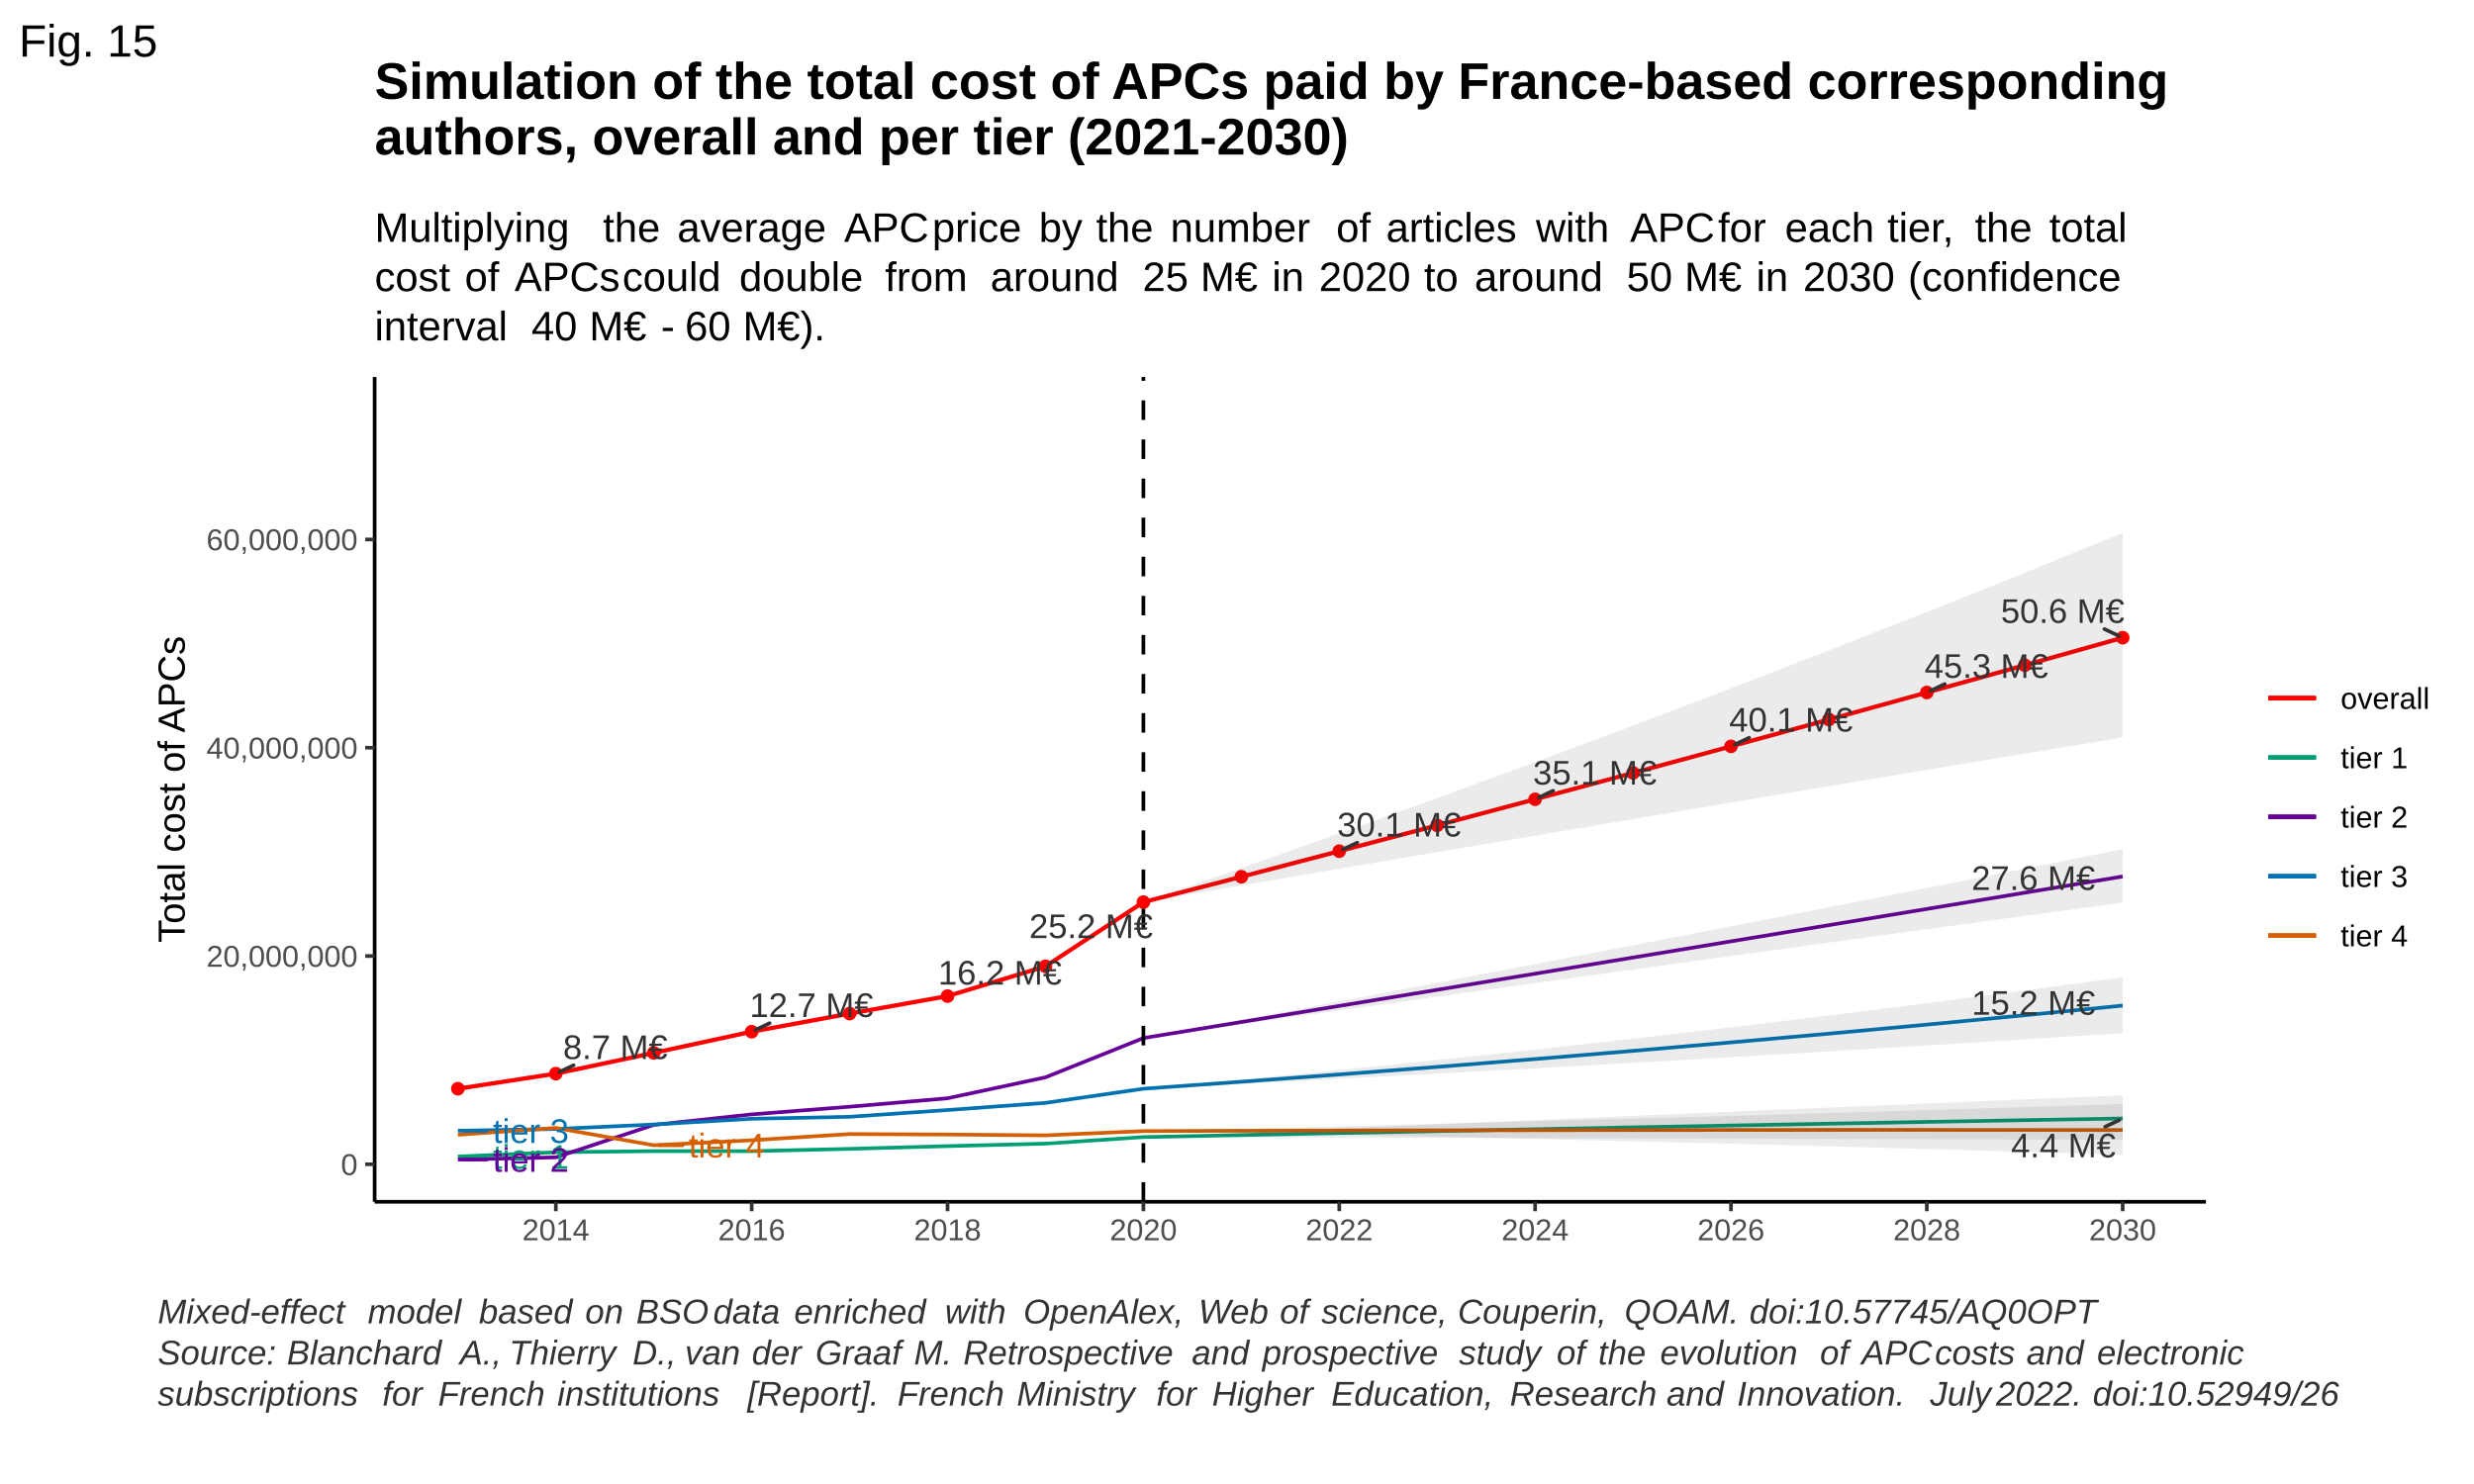
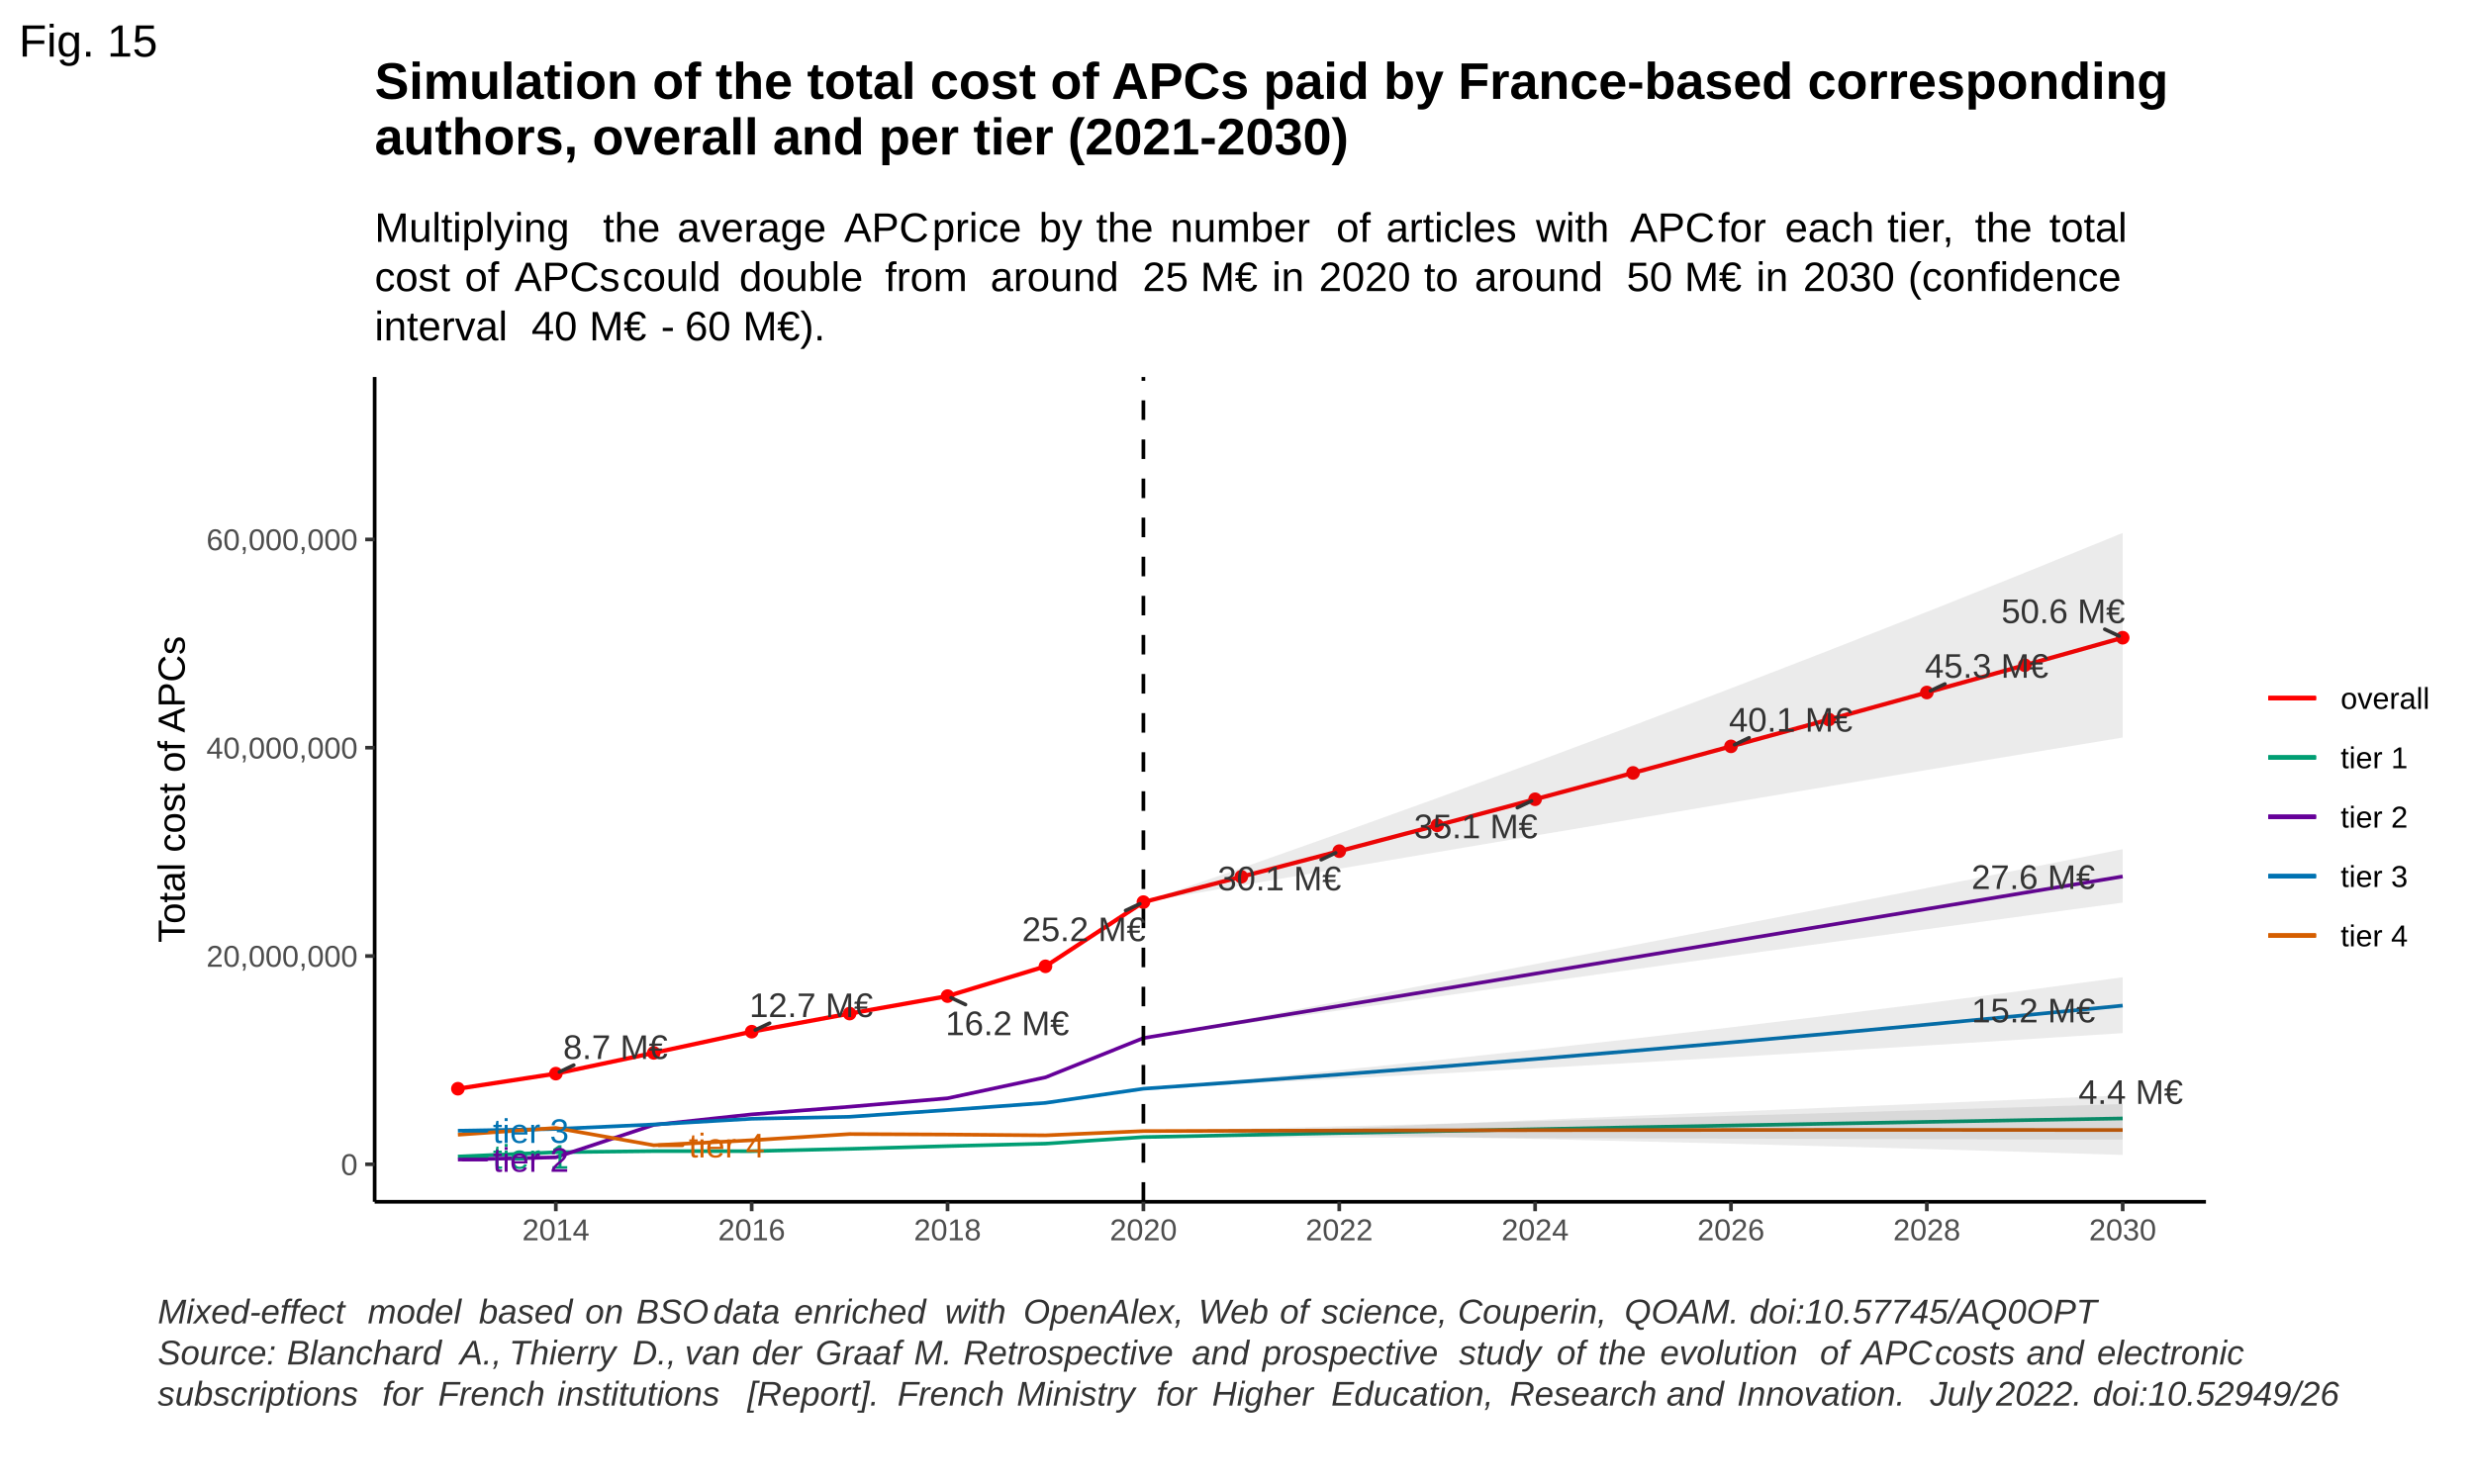
<svg xmlns="http://www.w3.org/2000/svg" class="svglite" width="720.00pt" height="432.00pt" viewBox="0 0 720.00 432.00">
  <defs>
    <style type="text/css">
    .svglite line, .svglite polyline, .svglite polygon, .svglite path, .svglite rect, .svglite circle {
      fill: none;
      stroke: #000000;
      stroke-linecap: round;
      stroke-linejoin: round;
      stroke-miterlimit: 10.00;
    }
    .svglite text {
      white-space: pre;
    }
  </style>
  </defs>
  <rect width="100%" height="100%" style="stroke: none; fill: #FFFFFF;" />
  <defs>
    <clipPath id="cpMC4wMHw3MjAuMDB8MC4wMHw0MzIuMDA=">
      <rect x="0.00" y="0.00" width="720.00" height="432.00" />
    </clipPath>
  </defs>
  <g clip-path="url(#cpMC4wMHw3MjAuMDB8MC4wMHw0MzIuMDA=)">
    <rect x="0" y="0.00" width="720.00" height="432.00" style="stroke-width: 1.07; stroke: #FFFFFF; fill: #FFFFFF;" />
  </g>
  <defs>
    <clipPath id="cpMTA5LjAzfDY0MS45OXwxMDkuNzR8MzQ5Ljg0">
      <rect x="109.03" y="109.74" width="532.95" height="240.10" />
    </clipPath>
  </defs>
  <g clip-path="url(#cpMTA5LjAzfDY0MS45OXwxMDkuNzR8MzQ5Ljg0)">
    <rect x="109.03" y="109.74" width="532.95" height="240.10" style="stroke-width: 1.07; stroke: none; fill: #FFFFFF;" />
    <polyline points="133.26,336.67 161.76,335.42 190.26,335.10 218.76,335.11 247.26,334.44 275.76,333.64 304.26,332.92 332.76,331.01 361.26,330.42 389.76,329.84 418.26,329.28 446.76,328.72 475.26,328.17 503.76,327.64 532.26,327.11 560.76,326.59 589.26,326.08 617.76,325.59 " style="stroke-width: 1.07; stroke: #009E73; stroke-linecap: butt;" />
    <polyline points="133.26,337.56 161.76,336.91 190.26,327.46 218.76,324.40 247.26,322.17 275.76,319.71 304.26,313.62 332.76,302.19 361.26,297.51 389.76,292.83 418.26,288.14 446.76,283.44 475.26,278.74 503.76,274.03 532.26,269.31 560.76,264.60 589.26,259.87 617.76,255.14 " style="stroke-width: 1.07; stroke: #660099; stroke-linecap: butt;" />
    <polyline points="133.26,329.16 161.76,328.65 190.26,327.34 218.76,325.68 247.26,325.10 275.76,323.13 304.26,321.05 332.76,316.93 361.26,314.90 389.76,312.78 418.26,310.58 446.76,308.29 475.26,305.91 503.76,303.45 532.26,300.90 560.76,298.27 589.26,295.54 617.76,292.73 " style="stroke-width: 1.07; stroke: #0072B2; stroke-linecap: butt;" />
    <polyline points="133.26,330.33 161.76,328.35 190.26,333.39 218.76,331.93 247.26,330.13 275.76,330.27 304.26,330.50 332.76,329.27 361.26,329.18 389.76,329.11 418.26,329.05 446.76,329.00 475.26,328.96 503.76,328.94 532.26,328.92 560.76,328.92 589.26,328.94 617.76,328.96 " style="stroke-width: 1.07; stroke: #D55E00; stroke-linecap: butt;" />
    <polygon points="133.26,336.67 161.76,335.42 190.26,335.10 218.76,335.11 247.26,334.44 275.76,333.64 304.26,332.92 332.76,331.01 361.26,329.75 389.76,328.51 418.26,327.27 446.76,326.05 475.26,324.83 503.76,323.62 532.26,322.42 560.76,321.23 589.26,320.04 617.76,318.87 617.76,331.76 589.26,331.69 560.76,331.61 532.26,331.53 503.76,331.45 475.26,331.38 446.76,331.31 418.26,331.23 389.76,331.16 361.26,331.08 332.76,331.01 304.26,332.92 275.76,333.64 247.26,334.44 218.76,335.11 190.26,335.10 161.76,335.42 133.26,336.67 " style="stroke-width: 0.00; stroke: none; stroke-linecap: butt; fill: #333333; fill-opacity: 0.10;" />
    <polyline points="133.26,336.67 161.76,335.42 190.26,335.10 218.76,335.11 247.26,334.44 275.76,333.64 304.26,332.92 332.76,331.01 361.26,329.75 389.76,328.51 418.26,327.27 446.76,326.05 475.26,324.83 503.76,323.62 532.26,322.42 560.76,321.23 589.26,320.04 617.76,318.87 " style="stroke-width: 1.07; stroke: none; stroke-linecap: butt;" />
    <polyline points="617.76,331.76 589.26,331.69 560.76,331.61 532.26,331.53 503.76,331.45 475.26,331.38 446.76,331.31 418.26,331.23 389.76,331.16 361.26,331.08 332.76,331.01 304.26,332.92 275.76,333.64 247.26,334.44 218.76,335.11 190.26,335.10 161.76,335.42 133.26,336.67 " style="stroke-width: 1.07; stroke: none; stroke-linecap: butt;" />
    <polygon points="133.26,337.56 161.76,336.91 190.26,327.46 218.76,324.40 247.26,322.17 275.76,319.71 304.26,313.62 332.76,302.19 361.26,296.86 389.76,291.50 418.26,286.10 446.76,280.65 475.26,275.17 503.76,269.65 532.26,264.10 560.76,258.50 589.26,252.86 617.76,247.20 617.76,262.76 589.26,266.61 560.76,270.49 532.26,274.38 503.76,278.29 475.26,282.23 446.76,286.18 418.26,290.15 389.76,294.14 361.26,298.16 332.76,302.19 304.26,313.62 275.76,319.71 247.26,322.17 218.76,324.40 190.26,327.46 161.76,336.91 133.26,337.56 " style="stroke-width: 0.00; stroke: none; stroke-linecap: butt; fill: #333333; fill-opacity: 0.10;" />
    <polyline points="133.26,337.56 161.76,336.91 190.26,327.46 218.76,324.40 247.26,322.17 275.76,319.71 304.26,313.62 332.76,302.19 361.26,296.86 389.76,291.50 418.26,286.10 446.76,280.65 475.26,275.17 503.76,269.65 532.26,264.10 560.76,258.50 589.26,252.86 617.76,247.20 " style="stroke-width: 1.07; stroke: none; stroke-linecap: butt;" />
    <polyline points="617.76,262.76 589.26,266.61 560.76,270.49 532.26,274.38 503.76,278.29 475.26,282.23 446.76,286.18 418.26,290.15 389.76,294.14 361.26,298.16 332.76,302.19 304.26,313.62 275.76,319.71 247.26,322.17 218.76,324.40 190.26,327.46 161.76,336.91 133.26,337.56 " style="stroke-width: 1.07; stroke: none; stroke-linecap: butt;" />
    <polygon points="133.26,329.16 161.76,328.65 190.26,327.34 218.76,325.68 247.26,325.10 275.76,323.13 304.26,321.05 332.76,316.93 361.26,314.28 389.76,311.51 418.26,308.59 446.76,305.55 475.26,302.37 503.76,299.06 532.26,295.61 560.76,292.03 589.26,288.32 617.76,284.48 617.76,300.75 589.26,302.56 560.76,304.34 532.26,306.06 503.76,307.75 475.26,309.39 446.76,310.99 418.26,312.54 389.76,314.05 361.26,315.51 332.76,316.93 304.26,321.05 275.76,323.13 247.26,325.10 218.76,325.68 190.26,327.34 161.76,328.65 133.26,329.16 " style="stroke-width: 0.00; stroke: none; stroke-linecap: butt; fill: #333333; fill-opacity: 0.10;" />
    <polyline points="133.26,329.16 161.76,328.65 190.26,327.34 218.76,325.68 247.26,325.10 275.76,323.13 304.26,321.05 332.76,316.93 361.26,314.28 389.76,311.51 418.26,308.59 446.76,305.55 475.26,302.37 503.76,299.06 532.26,295.61 560.76,292.03 589.26,288.32 617.76,284.48 " style="stroke-width: 1.07; stroke: none; stroke-linecap: butt;" />
    <polyline points="617.76,300.75 589.26,302.56 560.76,304.34 532.26,306.06 503.76,307.75 475.26,309.39 446.76,310.99 418.26,312.54 389.76,314.05 361.26,315.51 332.76,316.93 304.26,321.05 275.76,323.13 247.26,325.10 218.76,325.68 190.26,327.34 161.76,328.65 133.26,329.16 " style="stroke-width: 1.07; stroke: none; stroke-linecap: butt;" />
    <polygon points="133.26,330.33 161.76,328.35 190.26,333.39 218.76,331.93 247.26,330.13 275.76,330.27 304.26,330.50 332.76,329.27 361.26,328.58 389.76,327.88 418.26,327.15 446.76,326.39 475.26,325.62 503.76,324.82 532.26,324.00 560.76,323.15 589.26,322.28 617.76,321.38 617.76,336.21 589.26,335.33 560.76,334.49 532.26,333.70 503.76,332.94 475.26,332.23 446.76,331.56 418.26,330.92 389.76,330.33 361.26,329.77 332.76,329.27 304.26,330.50 275.76,330.27 247.26,330.13 218.76,331.93 190.26,333.39 161.76,328.35 133.26,330.33 " style="stroke-width: 0.00; stroke: none; stroke-linecap: butt; fill: #333333; fill-opacity: 0.10;" />
    <polyline points="133.26,330.33 161.76,328.35 190.26,333.39 218.76,331.93 247.26,330.13 275.76,330.27 304.26,330.50 332.76,329.27 361.26,328.58 389.76,327.88 418.26,327.15 446.76,326.39 475.26,325.62 503.76,324.82 532.26,324.00 560.76,323.15 589.26,322.28 617.76,321.38 " style="stroke-width: 1.07; stroke: none; stroke-linecap: butt;" />
    <polyline points="617.76,336.21 589.26,335.33 560.76,334.49 532.26,333.70 503.76,332.94 475.26,332.23 446.76,331.56 418.26,330.92 389.76,330.33 361.26,329.77 332.76,329.27 304.26,330.50 275.76,330.27 247.26,330.13 218.76,331.93 190.26,333.39 161.76,328.35 133.26,330.33 " style="stroke-width: 1.07; stroke: none; stroke-linecap: butt;" />
    <polyline points="133.26,316.93 161.76,312.54 190.26,306.50 218.76,300.33 247.26,295.06 275.76,289.97 304.26,281.30 332.76,262.61 361.26,255.23 389.76,247.78 418.26,240.26 446.76,232.67 475.26,225.00 503.76,217.27 532.26,209.46 560.76,201.59 589.26,193.65 617.76,185.64 " style="stroke-width: 1.24; stroke: #FF0000; stroke-linecap: butt;" />
    <circle cx="133.26" cy="316.93" r="1.63" style="stroke-width: 0.71; stroke: #FF0000; fill: #FF0000;" />
    <circle cx="161.76" cy="312.54" r="1.63" style="stroke-width: 0.71; stroke: #FF0000; fill: #FF0000;" />
    <circle cx="190.26" cy="306.50" r="1.63" style="stroke-width: 0.71; stroke: #FF0000; fill: #FF0000;" />
    <circle cx="218.76" cy="300.33" r="1.63" style="stroke-width: 0.71; stroke: #FF0000; fill: #FF0000;" />
    <circle cx="247.26" cy="295.06" r="1.63" style="stroke-width: 0.71; stroke: #FF0000; fill: #FF0000;" />
    <circle cx="275.76" cy="289.97" r="1.63" style="stroke-width: 0.71; stroke: #FF0000; fill: #FF0000;" />
    <circle cx="304.26" cy="281.30" r="1.63" style="stroke-width: 0.71; stroke: #FF0000; fill: #FF0000;" />
    <circle cx="332.76" cy="262.61" r="1.63" style="stroke-width: 0.71; stroke: #FF0000; fill: #FF0000;" />
    <circle cx="361.26" cy="255.23" r="1.63" style="stroke-width: 0.71; stroke: #FF0000; fill: #FF0000;" />
    <circle cx="389.76" cy="247.78" r="1.63" style="stroke-width: 0.71; stroke: #FF0000; fill: #FF0000;" />
    <circle cx="418.26" cy="240.26" r="1.63" style="stroke-width: 0.71; stroke: #FF0000; fill: #FF0000;" />
    <circle cx="446.76" cy="232.67" r="1.63" style="stroke-width: 0.71; stroke: #FF0000; fill: #FF0000;" />
    <circle cx="475.26" cy="225.00" r="1.63" style="stroke-width: 0.71; stroke: #FF0000; fill: #FF0000;" />
    <circle cx="503.76" cy="217.27" r="1.63" style="stroke-width: 0.71; stroke: #FF0000; fill: #FF0000;" />
    <circle cx="532.26" cy="209.46" r="1.63" style="stroke-width: 0.71; stroke: #FF0000; fill: #FF0000;" />
    <circle cx="560.76" cy="201.59" r="1.63" style="stroke-width: 0.71; stroke: #FF0000; fill: #FF0000;" />
    <circle cx="589.26" cy="193.65" r="1.63" style="stroke-width: 0.71; stroke: #FF0000; fill: #FF0000;" />
    <circle cx="617.76" cy="185.64" r="1.63" style="stroke-width: 0.71; stroke: #FF0000; fill: #FF0000;" />
    <polygon points="133.26,316.93 161.76,312.54 190.26,306.50 218.76,300.33 247.26,295.06 275.76,289.97 304.26,281.30 332.76,262.61 361.26,252.70 389.76,242.61 418.26,232.33 446.76,221.86 475.26,211.21 503.76,200.37 532.26,189.34 560.76,178.13 589.26,166.73 617.76,155.14 617.76,214.70 589.26,219.41 560.76,224.14 532.26,228.89 503.76,233.65 475.26,238.45 446.76,243.24 418.26,248.06 389.76,252.89 361.26,257.75 332.76,262.61 304.26,281.30 275.76,289.97 247.26,295.06 218.76,300.33 190.26,306.50 161.76,312.54 133.26,316.93 " style="stroke-width: 0.00; stroke: none; stroke-linecap: butt; fill: #333333; fill-opacity: 0.10;" />
    <polyline points="133.26,316.93 161.76,312.54 190.26,306.50 218.76,300.33 247.26,295.06 275.76,289.97 304.26,281.30 332.76,262.61 361.26,252.70 389.76,242.61 418.26,232.33 446.76,221.86 475.26,211.21 503.76,200.37 532.26,189.34 560.76,178.13 589.26,166.73 617.76,155.14 " style="stroke-width: 1.07; stroke: none; stroke-linecap: butt;" />
    <polyline points="617.76,214.70 589.26,219.41 560.76,224.14 532.26,228.89 503.76,233.65 475.26,238.45 446.76,243.24 418.26,248.06 389.76,252.89 361.26,257.75 332.76,262.61 304.26,281.30 275.76,289.97 247.26,295.06 218.76,300.33 190.26,306.50 161.76,312.54 133.26,316.93 " style="stroke-width: 1.07; stroke: none; stroke-linecap: butt;" />
    <line x1="332.76" y1="349.84" x2="332.76" y2="109.74" style="stroke-width: 1.07; stroke-dasharray: 5.69,5.69; stroke-linecap: butt;" />
-     <line x1="166.95" y1="310.09" x2="162.80" y2="312.05" style="stroke-width: 1.07; stroke: #333333;" />
-     <line x1="223.98" y1="297.86" x2="219.80" y2="299.84" style="stroke-width: 1.07; stroke: #333333;" />
-     <line x1="394.99" y1="245.31" x2="390.80" y2="247.28" style="stroke-width: 1.07; stroke: #333333;" />
-     <line x1="452.00" y1="230.19" x2="447.80" y2="232.17" style="stroke-width: 1.07; stroke: #333333;" />
-     <line x1="509.05" y1="214.77" x2="504.81" y2="216.78" style="stroke-width: 1.07; stroke: #333333;" />
-     <line x1="565.98" y1="199.13" x2="561.81" y2="201.10" style="stroke-width: 1.07; stroke: #333333;" />
-     <line x1="612.45" y1="183.13" x2="616.72" y2="185.15" style="stroke-width: 1.07; stroke: #333333;" />
-     <text x="179.08" y="308.29" text-anchor="middle" style="font-size: 9.96px;fill: #333333; font-family: &quot;Arial&quot;;" textLength="36.53px" lengthAdjust="spacingAndGlyphs">  8.7 M€</text>
-     <text x="236.15" y="296.06" text-anchor="middle" style="font-size: 9.96px;fill: #333333; font-family: &quot;Arial&quot;;" textLength="42.23px" lengthAdjust="spacingAndGlyphs">  12.7 M€</text>
-     <text x="291.01" y="286.62" text-anchor="middle" style="font-size: 9.96px;fill: #333333; font-family: &quot;Arial&quot;;" textLength="42.23px" lengthAdjust="spacingAndGlyphs">  16.2 M€</text>
-     <text x="317.52" y="273.08" text-anchor="middle" style="font-size: 9.96px;fill: #333333; font-family: &quot;Arial&quot;;" textLength="42.23px" lengthAdjust="spacingAndGlyphs">  25.2 M€</text>
-     <text x="407.15" y="243.51" text-anchor="middle" style="font-size: 9.96px;fill: #333333; font-family: &quot;Arial&quot;;" textLength="42.23px" lengthAdjust="spacingAndGlyphs">  30.1 M€</text>
-     <text x="464.15" y="228.39" text-anchor="middle" style="font-size: 9.96px;fill: #333333; font-family: &quot;Arial&quot;;" textLength="42.23px" lengthAdjust="spacingAndGlyphs">  35.1 M€</text>
-     <text x="521.22" y="212.97" text-anchor="middle" style="font-size: 9.96px;fill: #333333; font-family: &quot;Arial&quot;;" textLength="42.23px" lengthAdjust="spacingAndGlyphs">  40.1 M€</text>
-     <text x="578.08" y="197.33" text-anchor="middle" style="font-size: 9.96px;fill: #333333; font-family: &quot;Arial&quot;;" textLength="42.23px" lengthAdjust="spacingAndGlyphs">  45.3 M€</text>
-     <text x="600.30" y="181.33" text-anchor="middle" style="font-size: 9.96px;fill: #333333; font-family: &quot;Arial&quot;;" textLength="42.23px" lengthAdjust="spacingAndGlyphs">  50.6 M€</text>
-     <line x1="612.66" y1="327.99" x2="616.72" y2="326.08" style="stroke-width: 1.07; stroke: #333333;" />
-     <text x="600.48" y="336.91" text-anchor="middle" style="font-size: 9.96px;fill: #333333; font-family: &quot;Arial&quot;;" textLength="36.53px" lengthAdjust="spacingAndGlyphs">  4.4 M€</text>
-     <text x="591.75" y="259.06" text-anchor="middle" style="font-size: 9.96px;fill: #333333; font-family: &quot;Arial&quot;;" textLength="42.23px" lengthAdjust="spacingAndGlyphs">  27.6 M€</text>
-     <text x="591.78" y="295.39" text-anchor="middle" style="font-size: 9.96px;fill: #333333; font-family: &quot;Arial&quot;;" textLength="42.23px" lengthAdjust="spacingAndGlyphs">  15.2 M€</text>
+     <line x1="166.98" y1="310.07" x2="162.80" y2="312.05" style="stroke-width: 1.07; stroke: #333333;" />
+     <line x1="223.97" y1="297.87" x2="219.80" y2="299.84" style="stroke-width: 1.07; stroke: #333333;" />
+     <line x1="280.98" y1="292.43" x2="276.80" y2="290.46" style="stroke-width: 1.07; stroke: #333333;" />
+     <line x1="327.58" y1="265.06" x2="331.71" y2="263.11" style="stroke-width: 1.07; stroke: #333333;" />
+     <line x1="384.50" y1="250.26" x2="388.72" y2="248.27" style="stroke-width: 1.07; stroke: #333333;" />
+     <line x1="441.59" y1="235.11" x2="445.72" y2="233.16" style="stroke-width: 1.07; stroke: #333333;" />
+     <line x1="509.02" y1="214.78" x2="504.81" y2="216.78" style="stroke-width: 1.07; stroke: #333333;" />
+     <line x1="566.02" y1="199.11" x2="561.81" y2="201.10" style="stroke-width: 1.07; stroke: #333333;" />
+     <line x1="612.55" y1="183.18" x2="616.72" y2="185.15" style="stroke-width: 1.07; stroke: #333333;" />
+     <text x="179.11" y="308.27" text-anchor="middle" style="font-size: 9.96px;fill: #333333; font-family: &quot;Arial&quot;;" textLength="36.53px" lengthAdjust="spacingAndGlyphs">  8.7 M€</text>
+     <text x="236.07" y="296.07" text-anchor="middle" style="font-size: 9.96px;fill: #333333; font-family: &quot;Arial&quot;;" textLength="42.23px" lengthAdjust="spacingAndGlyphs">  12.7 M€</text>
+     <text x="293.17" y="301.34" text-anchor="middle" style="font-size: 9.96px;fill: #333333; font-family: &quot;Arial&quot;;" textLength="42.23px" lengthAdjust="spacingAndGlyphs">  16.2 M€</text>
+     <text x="315.42" y="273.97" text-anchor="middle" style="font-size: 9.96px;fill: #333333; font-family: &quot;Arial&quot;;" textLength="42.23px" lengthAdjust="spacingAndGlyphs">  25.2 M€</text>
+     <text x="372.35" y="259.18" text-anchor="middle" style="font-size: 9.96px;fill: #333333; font-family: &quot;Arial&quot;;" textLength="42.23px" lengthAdjust="spacingAndGlyphs">  30.1 M€</text>
+     <text x="429.49" y="244.02" text-anchor="middle" style="font-size: 9.96px;fill: #333333; font-family: &quot;Arial&quot;;" textLength="42.23px" lengthAdjust="spacingAndGlyphs">  35.1 M€</text>
+     <text x="521.16" y="212.98" text-anchor="middle" style="font-size: 9.96px;fill: #333333; font-family: &quot;Arial&quot;;" textLength="42.23px" lengthAdjust="spacingAndGlyphs">  40.1 M€</text>
+     <text x="578.17" y="197.31" text-anchor="middle" style="font-size: 9.96px;fill: #333333; font-family: &quot;Arial&quot;;" textLength="42.23px" lengthAdjust="spacingAndGlyphs">  45.3 M€</text>
+     <text x="600.45" y="181.38" text-anchor="middle" style="font-size: 9.96px;fill: #333333; font-family: &quot;Arial&quot;;" textLength="42.23px" lengthAdjust="spacingAndGlyphs">  50.6 M€</text>
+     <text x="620.10" y="321.35" text-anchor="middle" style="font-size: 9.96px;fill: #333333; font-family: &quot;Arial&quot;;" textLength="36.53px" lengthAdjust="spacingAndGlyphs">  4.4 M€</text>
+     <text x="591.74" y="258.78" text-anchor="middle" style="font-size: 9.96px;fill: #333333; font-family: &quot;Arial&quot;;" textLength="42.23px" lengthAdjust="spacingAndGlyphs">  27.6 M€</text>
+     <text x="591.78" y="297.62" text-anchor="middle" style="font-size: 9.96px;fill: #333333; font-family: &quot;Arial&quot;;" textLength="42.23px" lengthAdjust="spacingAndGlyphs">  15.2 M€</text>
    <line x1="141.63" y1="336.67" x2="134.77" y2="336.67" style="stroke-width: 1.07; stroke: #009E73;" />
    <text x="143.43" y="340.22" style="font-size: 9.96px;fill: #009E73; font-family: &quot;Arial&quot;;" textLength="26.76px" lengthAdjust="spacingAndGlyphs"> tier 1</text>
    <line x1="141.63" y1="337.56" x2="134.77" y2="337.56" style="stroke-width: 1.07; stroke: #660099;" />
    <text x="143.43" y="341.12" style="font-size: 9.96px;fill: #660099; font-family: &quot;Arial&quot;;" textLength="26.76px" lengthAdjust="spacingAndGlyphs"> tier 2</text>
    <line x1="141.63" y1="329.16" x2="134.77" y2="329.16" style="stroke-width: 1.07; stroke: #0072B2;" />
    <text x="143.43" y="332.72" style="font-size: 9.96px;fill: #0072B2; font-family: &quot;Arial&quot;;" textLength="26.76px" lengthAdjust="spacingAndGlyphs"> tier 3</text>
    <line x1="198.63" y1="333.39" x2="191.77" y2="333.39" style="stroke-width: 1.07; stroke: #D55E00;" />
    <text x="200.43" y="336.94" style="font-size: 9.96px;fill: #D55E00; font-family: &quot;Arial&quot;;" textLength="26.76px" lengthAdjust="spacingAndGlyphs"> tier 4</text>
  </g>
  <g clip-path="url(#cpMC4wMHw3MjAuMDB8MC4wMHw0MzIuMDA=)">
    <polyline points="109.03,349.84 109.03,109.74 " style="stroke-width: 1.07; stroke-linecap: butt;" />
    <text x="104.10" y="342.07" text-anchor="end" style="font-size: 8.80px;fill: #4D4D4D; font-family: &quot;Arial&quot;;" textLength="5.03px" lengthAdjust="spacingAndGlyphs">0</text>
    <text x="104.10" y="281.44" text-anchor="end" style="font-size: 8.80px;fill: #4D4D4D; font-family: &quot;Arial&quot;;" textLength="44.97px" lengthAdjust="spacingAndGlyphs">20,000,000</text>
    <text x="104.10" y="220.81" text-anchor="end" style="font-size: 8.80px;fill: #4D4D4D; font-family: &quot;Arial&quot;;" textLength="44.97px" lengthAdjust="spacingAndGlyphs">40,000,000</text>
    <text x="104.10" y="160.18" text-anchor="end" style="font-size: 8.80px;fill: #4D4D4D; font-family: &quot;Arial&quot;;" textLength="44.97px" lengthAdjust="spacingAndGlyphs">60,000,000</text>
    <polyline points="106.29,338.93 109.03,338.93 " style="stroke-width: 1.07; stroke: #333333; stroke-linecap: butt;" />
    <polyline points="106.29,278.30 109.03,278.30 " style="stroke-width: 1.07; stroke: #333333; stroke-linecap: butt;" />
    <polyline points="106.29,217.66 109.03,217.66 " style="stroke-width: 1.07; stroke: #333333; stroke-linecap: butt;" />
    <polyline points="106.29,157.03 109.03,157.03 " style="stroke-width: 1.07; stroke: #333333; stroke-linecap: butt;" />
    <polyline points="109.03,349.84 641.99,349.84 " style="stroke-width: 1.07; stroke-linecap: butt;" />
    <polyline points="161.76,352.58 161.76,349.84 " style="stroke-width: 1.07; stroke: #333333; stroke-linecap: butt;" />
    <polyline points="218.76,352.58 218.76,349.84 " style="stroke-width: 1.07; stroke: #333333; stroke-linecap: butt;" />
    <polyline points="275.76,352.58 275.76,349.84 " style="stroke-width: 1.07; stroke: #333333; stroke-linecap: butt;" />
    <polyline points="332.76,352.58 332.76,349.84 " style="stroke-width: 1.07; stroke: #333333; stroke-linecap: butt;" />
    <polyline points="389.76,352.58 389.76,349.84 " style="stroke-width: 1.07; stroke: #333333; stroke-linecap: butt;" />
    <polyline points="446.76,352.58 446.76,349.84 " style="stroke-width: 1.07; stroke: #333333; stroke-linecap: butt;" />
    <polyline points="503.76,352.58 503.76,349.84 " style="stroke-width: 1.07; stroke: #333333; stroke-linecap: butt;" />
    <polyline points="560.76,352.58 560.76,349.84 " style="stroke-width: 1.07; stroke: #333333; stroke-linecap: butt;" />
    <polyline points="617.76,352.58 617.76,349.84 " style="stroke-width: 1.07; stroke: #333333; stroke-linecap: butt;" />
    <text x="161.76" y="361.06" text-anchor="middle" style="font-size: 8.80px;fill: #4D4D4D; font-family: &quot;Arial&quot;;" textLength="20.13px" lengthAdjust="spacingAndGlyphs">2014</text>
    <text x="218.76" y="361.06" text-anchor="middle" style="font-size: 8.80px;fill: #4D4D4D; font-family: &quot;Arial&quot;;" textLength="20.13px" lengthAdjust="spacingAndGlyphs">2016</text>
    <text x="275.76" y="361.06" text-anchor="middle" style="font-size: 8.80px;fill: #4D4D4D; font-family: &quot;Arial&quot;;" textLength="20.13px" lengthAdjust="spacingAndGlyphs">2018</text>
    <text x="332.76" y="361.06" text-anchor="middle" style="font-size: 8.80px;fill: #4D4D4D; font-family: &quot;Arial&quot;;" textLength="20.13px" lengthAdjust="spacingAndGlyphs">2020</text>
    <text x="389.76" y="361.06" text-anchor="middle" style="font-size: 8.80px;fill: #4D4D4D; font-family: &quot;Arial&quot;;" textLength="20.13px" lengthAdjust="spacingAndGlyphs">2022</text>
    <text x="446.76" y="361.06" text-anchor="middle" style="font-size: 8.80px;fill: #4D4D4D; font-family: &quot;Arial&quot;;" textLength="20.13px" lengthAdjust="spacingAndGlyphs">2024</text>
    <text x="503.76" y="361.06" text-anchor="middle" style="font-size: 8.80px;fill: #4D4D4D; font-family: &quot;Arial&quot;;" textLength="20.13px" lengthAdjust="spacingAndGlyphs">2026</text>
    <text x="560.76" y="361.06" text-anchor="middle" style="font-size: 8.80px;fill: #4D4D4D; font-family: &quot;Arial&quot;;" textLength="20.13px" lengthAdjust="spacingAndGlyphs">2028</text>
    <text x="617.76" y="361.06" text-anchor="middle" style="font-size: 8.80px;fill: #4D4D4D; font-family: &quot;Arial&quot;;" textLength="20.13px" lengthAdjust="spacingAndGlyphs">2030</text>
    <text transform="translate(53.75,229.79) rotate(-90)" text-anchor="middle" style="font-size: 11.00px; font-family: &quot;Arial&quot;;" textLength="91.84px" lengthAdjust="spacingAndGlyphs">Total cost of APCs</text>
    <rect x="652.95" y="173.12" width="61.58" height="113.34" style="stroke-width: 1.07; stroke: none; fill: #FFFFFF;" />
    <text x="658.42" y="187.78" style="font-size: 11.00px; font-family: &quot;Arial&quot;;" textLength="2.86px" lengthAdjust="spacingAndGlyphs"> </text>
    <line x1="660.15" y1="203.22" x2="673.98" y2="203.22" style="stroke-width: 1.07; stroke: #FF0000; stroke-linecap: butt;" />
    <line x1="660.15" y1="203.22" x2="673.98" y2="203.22" style="stroke-width: 1.07; stroke: #FF0000; stroke-linecap: butt;" />
    <line x1="660.15" y1="203.22" x2="673.98" y2="203.22" style="stroke-width: 1.07; stroke: #FF0000; stroke-linecap: butt;" />
    <line x1="660.15" y1="203.22" x2="673.98" y2="203.22" style="stroke-width: 1.07; stroke: #FF0000; stroke-linecap: butt;" />
    <line x1="660.15" y1="203.22" x2="673.98" y2="203.22" style="stroke-width: 1.24; stroke: #FF0000; stroke-linecap: butt;" />
    <line x1="660.15" y1="220.50" x2="673.98" y2="220.50" style="stroke-width: 1.07; stroke: #009E73; stroke-linecap: butt;" />
    <line x1="660.15" y1="220.50" x2="673.98" y2="220.50" style="stroke-width: 1.07; stroke: #009E73; stroke-linecap: butt;" />
    <line x1="660.15" y1="220.50" x2="673.98" y2="220.50" style="stroke-width: 1.07; stroke: #009E73; stroke-linecap: butt;" />
    <line x1="660.15" y1="220.50" x2="673.98" y2="220.50" style="stroke-width: 1.07; stroke: #009E73; stroke-linecap: butt;" />
    <line x1="660.15" y1="220.50" x2="673.98" y2="220.50" style="stroke-width: 1.24; stroke: #009E73; stroke-linecap: butt;" />
    <line x1="660.15" y1="237.78" x2="673.98" y2="237.78" style="stroke-width: 1.07; stroke: #660099; stroke-linecap: butt;" />
    <line x1="660.15" y1="237.78" x2="673.98" y2="237.78" style="stroke-width: 1.07; stroke: #660099; stroke-linecap: butt;" />
    <line x1="660.15" y1="237.78" x2="673.98" y2="237.78" style="stroke-width: 1.07; stroke: #660099; stroke-linecap: butt;" />
    <line x1="660.15" y1="237.78" x2="673.98" y2="237.78" style="stroke-width: 1.07; stroke: #660099; stroke-linecap: butt;" />
    <line x1="660.15" y1="237.78" x2="673.98" y2="237.78" style="stroke-width: 1.24; stroke: #660099; stroke-linecap: butt;" />
    <line x1="660.15" y1="255.06" x2="673.98" y2="255.06" style="stroke-width: 1.07; stroke: #0072B2; stroke-linecap: butt;" />
    <line x1="660.15" y1="255.06" x2="673.98" y2="255.06" style="stroke-width: 1.07; stroke: #0072B2; stroke-linecap: butt;" />
    <line x1="660.15" y1="255.06" x2="673.98" y2="255.06" style="stroke-width: 1.07; stroke: #0072B2; stroke-linecap: butt;" />
    <line x1="660.15" y1="255.06" x2="673.98" y2="255.06" style="stroke-width: 1.07; stroke: #0072B2; stroke-linecap: butt;" />
    <line x1="660.15" y1="255.06" x2="673.98" y2="255.06" style="stroke-width: 1.24; stroke: #0072B2; stroke-linecap: butt;" />
    <line x1="660.15" y1="272.34" x2="673.98" y2="272.34" style="stroke-width: 1.07; stroke: #D55E00; stroke-linecap: butt;" />
    <line x1="660.15" y1="272.34" x2="673.98" y2="272.34" style="stroke-width: 1.07; stroke: #D55E00; stroke-linecap: butt;" />
    <line x1="660.15" y1="272.34" x2="673.98" y2="272.34" style="stroke-width: 1.07; stroke: #D55E00; stroke-linecap: butt;" />
    <line x1="660.15" y1="272.34" x2="673.98" y2="272.34" style="stroke-width: 1.07; stroke: #D55E00; stroke-linecap: butt;" />
    <line x1="660.15" y1="272.34" x2="673.98" y2="272.34" style="stroke-width: 1.24; stroke: #D55E00; stroke-linecap: butt;" />
    <text x="681.18" y="206.36" style="font-size: 8.80px; font-family: &quot;Arial&quot;;" textLength="27.86px" lengthAdjust="spacingAndGlyphs">overall</text>
    <text x="681.18" y="223.64" style="font-size: 8.80px; font-family: &quot;Arial&quot;;" textLength="21.36px" lengthAdjust="spacingAndGlyphs">tier 1</text>
    <text x="681.18" y="240.92" style="font-size: 8.80px; font-family: &quot;Arial&quot;;" textLength="21.36px" lengthAdjust="spacingAndGlyphs">tier 2</text>
    <text x="681.18" y="258.20" style="font-size: 8.80px; font-family: &quot;Arial&quot;;" textLength="21.36px" lengthAdjust="spacingAndGlyphs">tier 3</text>
    <text x="681.18" y="275.48" style="font-size: 8.80px; font-family: &quot;Arial&quot;;" textLength="21.36px" lengthAdjust="spacingAndGlyphs">tier 4</text>
    <text x="109.03" y="70.40" style="font-size: 12.00px; font-family: &quot;Arial&quot;;" textLength="63.32px" lengthAdjust="spacingAndGlyphs">Multiplying</text>
    <text x="175.47" y="70.40" style="font-size: 12.00px; font-family: &quot;Arial&quot;;" textLength="18.52px" lengthAdjust="spacingAndGlyphs">the</text>
    <text x="197.10" y="70.40" style="font-size: 12.00px; font-family: &quot;Arial&quot;;" textLength="45.43px" lengthAdjust="spacingAndGlyphs">average</text>
    <text x="245.65" y="70.40" style="font-size: 12.00px; font-family: &quot;Arial&quot;;" textLength="22.51px" lengthAdjust="spacingAndGlyphs">APC</text>
    <text x="271.28" y="70.40" style="font-size: 12.00px; font-family: &quot;Arial&quot;;" textLength="27.96px" lengthAdjust="spacingAndGlyphs">price</text>
    <text x="302.35" y="70.40" style="font-size: 12.00px; font-family: &quot;Arial&quot;;" textLength="13.50px" lengthAdjust="spacingAndGlyphs">by</text>
    <text x="318.97" y="70.40" style="font-size: 12.00px; font-family: &quot;Arial&quot;;" textLength="18.52px" lengthAdjust="spacingAndGlyphs">the</text>
    <text x="340.61" y="70.40" style="font-size: 12.00px; font-family: &quot;Arial&quot;;" textLength="45.15px" lengthAdjust="spacingAndGlyphs">number</text>
    <text x="388.88" y="70.40" style="font-size: 12.00px; font-family: &quot;Arial&quot;;" textLength="11.38px" lengthAdjust="spacingAndGlyphs">of</text>
    <text x="403.38" y="70.40" style="font-size: 12.00px; font-family: &quot;Arial&quot;;" textLength="40.49px" lengthAdjust="spacingAndGlyphs">articles</text>
    <text x="446.98" y="70.40" style="font-size: 12.00px; font-family: &quot;Arial&quot;;" textLength="24.28px" lengthAdjust="spacingAndGlyphs">with</text>
    <text x="474.38" y="70.40" style="font-size: 12.00px; font-family: &quot;Arial&quot;;" textLength="22.51px" lengthAdjust="spacingAndGlyphs">APC</text>
    <text x="500.00" y="70.40" style="font-size: 12.00px; font-family: &quot;Arial&quot;;" textLength="16.34px" lengthAdjust="spacingAndGlyphs">for</text>
    <text x="519.45" y="70.40" style="font-size: 12.00px; font-family: &quot;Arial&quot;;" textLength="26.68px" lengthAdjust="spacingAndGlyphs">each</text>
    <text x="549.25" y="70.40" style="font-size: 12.00px; font-family: &quot;Arial&quot;;" textLength="22.37px" lengthAdjust="spacingAndGlyphs">tier,</text>
    <text x="574.74" y="70.40" style="font-size: 12.00px; font-family: &quot;Arial&quot;;" textLength="18.52px" lengthAdjust="spacingAndGlyphs">the</text>
    <text x="596.37" y="70.40" style="font-size: 12.00px; font-family: &quot;Arial&quot;;" textLength="25.75px" lengthAdjust="spacingAndGlyphs">total</text>
    <text x="109.03" y="84.74" style="font-size: 12.00px; font-family: &quot;Arial&quot;;" textLength="23.10px" lengthAdjust="spacingAndGlyphs">cost</text>
    <text x="135.25" y="84.74" style="font-size: 12.00px; font-family: &quot;Arial&quot;;" textLength="11.38px" lengthAdjust="spacingAndGlyphs">of</text>
    <text x="149.75" y="84.74" style="font-size: 12.00px; font-family: &quot;Arial&quot;;" textLength="28.25px" lengthAdjust="spacingAndGlyphs">APCs</text>
    <text x="181.12" y="84.74" style="font-size: 12.00px; font-family: &quot;Arial&quot;;" textLength="30.91px" lengthAdjust="spacingAndGlyphs">could</text>
    <text x="215.15" y="84.74" style="font-size: 12.00px; font-family: &quot;Arial&quot;;" textLength="39.30px" lengthAdjust="spacingAndGlyphs">double</text>
    <text x="257.56" y="84.74" style="font-size: 12.00px; font-family: &quot;Arial&quot;;" textLength="27.55px" lengthAdjust="spacingAndGlyphs">from</text>
    <text x="288.23" y="84.74" style="font-size: 12.00px; font-family: &quot;Arial&quot;;" textLength="41.16px" lengthAdjust="spacingAndGlyphs">around</text>
    <text x="332.51" y="84.74" style="font-size: 12.00px; font-family: &quot;Arial&quot;;" textLength="13.72px" lengthAdjust="spacingAndGlyphs">25</text>
    <text x="349.35" y="84.74" style="font-size: 12.00px; font-family: &quot;Arial&quot;;" textLength="17.75px" lengthAdjust="spacingAndGlyphs">M€</text>
    <text x="370.21" y="84.74" style="font-size: 12.00px; font-family: &quot;Arial&quot;;" textLength="10.51px" lengthAdjust="spacingAndGlyphs">in</text>
    <text x="383.84" y="84.74" style="font-size: 12.00px; font-family: &quot;Arial&quot;;" textLength="27.45px" lengthAdjust="spacingAndGlyphs">2020</text>
    <text x="414.41" y="84.74" style="font-size: 12.00px; font-family: &quot;Arial&quot;;" textLength="11.59px" lengthAdjust="spacingAndGlyphs">to</text>
    <text x="429.12" y="84.74" style="font-size: 12.00px; font-family: &quot;Arial&quot;;" textLength="41.16px" lengthAdjust="spacingAndGlyphs">around</text>
    <text x="473.39" y="84.74" style="font-size: 12.00px; font-family: &quot;Arial&quot;;" textLength="13.72px" lengthAdjust="spacingAndGlyphs">50</text>
    <text x="490.23" y="84.74" style="font-size: 12.00px; font-family: &quot;Arial&quot;;" textLength="17.75px" lengthAdjust="spacingAndGlyphs">M€</text>
    <text x="511.10" y="84.74" style="font-size: 12.00px; font-family: &quot;Arial&quot;;" textLength="10.51px" lengthAdjust="spacingAndGlyphs">in</text>
    <text x="524.73" y="84.74" style="font-size: 12.00px; font-family: &quot;Arial&quot;;" textLength="27.45px" lengthAdjust="spacingAndGlyphs">2030</text>
    <text x="555.29" y="84.74" style="font-size: 12.00px; font-family: &quot;Arial&quot;;" textLength="65.35px" lengthAdjust="spacingAndGlyphs">(confidence</text>
    <text x="109.03" y="99.09" style="font-size: 12.00px; font-family: &quot;Arial&quot;;" textLength="42.49px" lengthAdjust="spacingAndGlyphs">interval</text>
    <text x="154.65" y="99.09" style="font-size: 12.00px; font-family: &quot;Arial&quot;;" textLength="13.72px" lengthAdjust="spacingAndGlyphs">40</text>
    <text x="171.49" y="99.09" style="font-size: 12.00px; font-family: &quot;Arial&quot;;" textLength="17.75px" lengthAdjust="spacingAndGlyphs">M€</text>
    <text x="192.35" y="99.09" style="font-size: 12.00px; font-family: &quot;Arial&quot;;" textLength="3.87px" lengthAdjust="spacingAndGlyphs">-</text>
    <text x="199.34" y="99.09" style="font-size: 12.00px; font-family: &quot;Arial&quot;;" textLength="13.72px" lengthAdjust="spacingAndGlyphs">60</text>
    <text x="216.18" y="99.09" style="font-size: 12.00px; font-family: &quot;Arial&quot;;" textLength="24.57px" lengthAdjust="spacingAndGlyphs">M€).</text>
    <text x="109.03" y="28.78" style="font-size: 15.00px; font-weight: bold; font-family: &quot;Arial&quot;;" textLength="542.68px" lengthAdjust="spacingAndGlyphs">Simulation of the total cost of APCs paid by France-based corresponding </text>
    <text x="109.03" y="44.98" style="font-size: 15.00px; font-weight: bold; font-family: &quot;Arial&quot;;" textLength="298.31px" lengthAdjust="spacingAndGlyphs">authors, overall and per tier (2021-2030)</text>
    <text x="45.89" y="385.26" style="font-size: 10.00px; font-style: italic;fill: #333333; font-family: &quot;Arial&quot;;" textLength="53.92px" lengthAdjust="spacingAndGlyphs">Mixed-effect</text>
    <text x="107.01" y="385.26" style="font-size: 10.00px; font-style: italic;fill: #333333; font-family: &quot;Arial&quot;;" textLength="27.73px" lengthAdjust="spacingAndGlyphs">model</text>
    <text x="139.37" y="385.26" style="font-size: 10.00px; font-style: italic;fill: #333333; font-family: &quot;Arial&quot;;" textLength="26.57px" lengthAdjust="spacingAndGlyphs">based</text>
    <text x="170.30" y="385.26" style="font-size: 10.00px; font-style: italic;fill: #333333; font-family: &quot;Arial&quot;;" textLength="11.42px" lengthAdjust="spacingAndGlyphs">on</text>
    <text x="185.13" y="385.26" style="font-size: 10.00px; font-style: italic;fill: #333333; font-family: &quot;Arial&quot;;" textLength="18.25px" lengthAdjust="spacingAndGlyphs">BSO</text>
    <text x="207.53" y="385.26" style="font-size: 10.00px; font-style: italic;fill: #333333; font-family: &quot;Arial&quot;;" textLength="20.47px" lengthAdjust="spacingAndGlyphs">data</text>
    <text x="231.11" y="385.26" style="font-size: 10.00px; font-style: italic;fill: #333333; font-family: &quot;Arial&quot;;" textLength="38.43px" lengthAdjust="spacingAndGlyphs">enriched</text>
    <text x="275.00" y="385.26" style="font-size: 10.00px; font-style: italic;fill: #333333; font-family: &quot;Arial&quot;;" textLength="18.91px" lengthAdjust="spacingAndGlyphs">with</text>
    <text x="297.82" y="385.26" style="font-size: 10.00px; font-style: italic;fill: #333333; font-family: &quot;Arial&quot;;" textLength="44.36px" lengthAdjust="spacingAndGlyphs">OpenAlex,</text>
    <text x="348.78" y="385.26" style="font-size: 10.00px; font-style: italic;fill: #333333; font-family: &quot;Arial&quot;;" textLength="19.34px" lengthAdjust="spacingAndGlyphs">Web</text>
    <text x="372.46" y="385.26" style="font-size: 10.00px; font-style: italic;fill: #333333; font-family: &quot;Arial&quot;;" textLength="8.81px" lengthAdjust="spacingAndGlyphs">of</text>
    <text x="384.55" y="385.26" style="font-size: 10.00px; font-style: italic;fill: #333333; font-family: &quot;Arial&quot;;" textLength="34.29px" lengthAdjust="spacingAndGlyphs">science,</text>
    <text x="424.25" y="385.26" style="font-size: 10.00px; font-style: italic;fill: #333333; font-family: &quot;Arial&quot;;" textLength="42.98px" lengthAdjust="spacingAndGlyphs">Couperin,</text>
    <text x="472.75" y="385.26" style="font-size: 10.00px; font-style: italic;fill: #333333; font-family: &quot;Arial&quot;;" textLength="31.01px" lengthAdjust="spacingAndGlyphs">QOAM.</text>
    <text x="509.12" y="385.26" style="font-size: 10.00px; font-style: italic;fill: #333333; font-family: &quot;Arial&quot;;" textLength="97.47px" lengthAdjust="spacingAndGlyphs">doi:10.57745/AQ0OPT</text>
    <text x="45.89" y="397.22" style="font-size: 10.00px; font-style: italic;fill: #333333; font-family: &quot;Arial&quot;;" textLength="32.53px" lengthAdjust="spacingAndGlyphs">Source:</text>
    <text x="83.46" y="397.22" style="font-size: 10.00px; font-style: italic;fill: #333333; font-family: &quot;Arial&quot;;" textLength="45.81px" lengthAdjust="spacingAndGlyphs">Blanchard</text>
    <text x="133.80" y="397.22" style="font-size: 10.00px; font-style: italic;fill: #333333; font-family: &quot;Arial&quot;;" textLength="10.75px" lengthAdjust="spacingAndGlyphs">A.,</text>
    <text x="148.15" y="397.22" style="font-size: 10.00px; font-style: italic;fill: #333333; font-family: &quot;Arial&quot;;" textLength="31.00px" lengthAdjust="spacingAndGlyphs">Thierry</text>
    <text x="184.06" y="397.22" style="font-size: 10.00px; font-style: italic;fill: #333333; font-family: &quot;Arial&quot;;" textLength="11.79px" lengthAdjust="spacingAndGlyphs">D.,</text>
    <text x="199.32" y="397.22" style="font-size: 10.00px; font-style: italic;fill: #333333; font-family: &quot;Arial&quot;;" textLength="16.14px" lengthAdjust="spacingAndGlyphs">van</text>
    <text x="218.79" y="397.22" style="font-size: 10.00px; font-style: italic;fill: #333333; font-family: &quot;Arial&quot;;" textLength="14.76px" lengthAdjust="spacingAndGlyphs">der</text>
    <text x="237.31" y="397.22" style="font-size: 10.00px; font-style: italic;fill: #333333; font-family: &quot;Arial&quot;;" textLength="25.31px" lengthAdjust="spacingAndGlyphs">Graaf</text>
    <text x="265.98" y="397.22" style="font-size: 10.00px; font-style: italic;fill: #333333; font-family: &quot;Arial&quot;;" textLength="10.97px" lengthAdjust="spacingAndGlyphs">M.</text>
    <text x="280.33" y="397.22" style="font-size: 10.00px; font-style: italic;fill: #333333; font-family: &quot;Arial&quot;;" textLength="58.84px" lengthAdjust="spacingAndGlyphs">Retrospective</text>
    <text x="346.85" y="397.22" style="font-size: 10.00px; font-style: italic;fill: #333333; font-family: &quot;Arial&quot;;" textLength="17.26px" lengthAdjust="spacingAndGlyphs">and</text>
    <text x="367.39" y="397.22" style="font-size: 10.00px; font-style: italic;fill: #333333; font-family: &quot;Arial&quot;;" textLength="50.59px" lengthAdjust="spacingAndGlyphs">prospective</text>
    <text x="424.60" y="397.22" style="font-size: 10.00px; font-style: italic;fill: #333333; font-family: &quot;Arial&quot;;" textLength="23.89px" lengthAdjust="spacingAndGlyphs">study</text>
    <text x="453.02" y="397.22" style="font-size: 10.00px; font-style: italic;fill: #333333; font-family: &quot;Arial&quot;;" textLength="8.81px" lengthAdjust="spacingAndGlyphs">of</text>
    <text x="465.11" y="397.22" style="font-size: 10.00px; font-style: italic;fill: #333333; font-family: &quot;Arial&quot;;" textLength="14.10px" lengthAdjust="spacingAndGlyphs">the</text>
    <text x="483.13" y="397.22" style="font-size: 10.00px; font-style: italic;fill: #333333; font-family: &quot;Arial&quot;;" textLength="40.98px" lengthAdjust="spacingAndGlyphs">evolution</text>
    <text x="529.66" y="397.22" style="font-size: 10.00px; font-style: italic;fill: #333333; font-family: &quot;Arial&quot;;" textLength="8.81px" lengthAdjust="spacingAndGlyphs">of</text>
    <text x="541.75" y="397.22" style="font-size: 10.00px; font-style: italic;fill: #333333; font-family: &quot;Arial&quot;;" textLength="17.16px" lengthAdjust="spacingAndGlyphs">APC</text>
    <text x="563.11" y="397.22" style="font-size: 10.00px; font-style: italic;fill: #333333; font-family: &quot;Arial&quot;;" textLength="22.12px" lengthAdjust="spacingAndGlyphs">costs</text>
    <text x="589.75" y="397.22" style="font-size: 10.00px; font-style: italic;fill: #333333; font-family: &quot;Arial&quot;;" textLength="17.26px" lengthAdjust="spacingAndGlyphs">and</text>
    <text x="610.28" y="397.22" style="font-size: 10.00px; font-style: italic;fill: #333333; font-family: &quot;Arial&quot;;" textLength="42.91px" lengthAdjust="spacingAndGlyphs">electronic</text>
    <text x="45.89" y="409.17" style="font-size: 10.00px; font-style: italic;fill: #333333; font-family: &quot;Arial&quot;;" textLength="58.73px" lengthAdjust="spacingAndGlyphs">subscriptions</text>
    <text x="111.25" y="409.17" style="font-size: 10.00px; font-style: italic;fill: #333333; font-family: &quot;Arial&quot;;" textLength="12.79px" lengthAdjust="spacingAndGlyphs">for</text>
    <text x="127.48" y="409.17" style="font-size: 10.00px; font-style: italic;fill: #333333; font-family: &quot;Arial&quot;;" textLength="29.85px" lengthAdjust="spacingAndGlyphs">French</text>
    <text x="162.19" y="409.17" style="font-size: 10.00px; font-style: italic;fill: #333333; font-family: &quot;Arial&quot;;" textLength="49.33px" lengthAdjust="spacingAndGlyphs">institutions</text>
    <text x="217.51" y="409.17" style="font-size: 10.00px; font-style: italic;fill: #333333; font-family: &quot;Arial&quot;;" textLength="37.81px" lengthAdjust="spacingAndGlyphs">[Report].</text>
    <text x="261.16" y="409.17" style="font-size: 10.00px; font-style: italic;fill: #333333; font-family: &quot;Arial&quot;;" textLength="29.85px" lengthAdjust="spacingAndGlyphs">French</text>
    <text x="295.88" y="409.17" style="font-size: 10.00px; font-style: italic;fill: #333333; font-family: &quot;Arial&quot;;" textLength="35.65px" lengthAdjust="spacingAndGlyphs">Ministry</text>
    <text x="336.51" y="409.17" style="font-size: 10.00px; font-style: italic;fill: #333333; font-family: &quot;Arial&quot;;" textLength="12.79px" lengthAdjust="spacingAndGlyphs">for</text>
    <text x="352.73" y="409.17" style="font-size: 10.00px; font-style: italic;fill: #333333; font-family: &quot;Arial&quot;;" textLength="29.92px" lengthAdjust="spacingAndGlyphs">Higher</text>
    <text x="387.41" y="409.17" style="font-size: 10.00px; font-style: italic;fill: #333333; font-family: &quot;Arial&quot;;" textLength="46.81px" lengthAdjust="spacingAndGlyphs">Education,</text>
    <text x="439.39" y="409.17" style="font-size: 10.00px; font-style: italic;fill: #333333; font-family: &quot;Arial&quot;;" textLength="40.01px" lengthAdjust="spacingAndGlyphs">Research</text>
    <text x="485.00" y="409.17" style="font-size: 10.00px; font-style: italic;fill: #333333; font-family: &quot;Arial&quot;;" textLength="17.26px" lengthAdjust="spacingAndGlyphs">and</text>
    <text x="505.53" y="409.17" style="font-size: 10.00px; font-style: italic;fill: #333333; font-family: &quot;Arial&quot;;" textLength="50.68px" lengthAdjust="spacingAndGlyphs">Innovation.</text>
    <text x="561.71" y="409.17" style="font-size: 10.00px; font-style: italic;fill: #333333; font-family: &quot;Arial&quot;;" textLength="15.77px" lengthAdjust="spacingAndGlyphs">July</text>
    <text x="580.89" y="409.17" style="font-size: 10.00px; font-style: italic;fill: #333333; font-family: &quot;Arial&quot;;" textLength="24.60px" lengthAdjust="spacingAndGlyphs">2022.</text>
    <text x="609.03" y="409.17" style="font-size: 10.00px; font-style: italic;fill: #333333; font-family: &quot;Arial&quot;;" textLength="72.25px" lengthAdjust="spacingAndGlyphs">doi:10.52949/26</text>
    <text x="25.69" y="16.48" text-anchor="middle" style="font-size: 13.20px; font-family: &quot;Arial&quot;;" textLength="40.41px" lengthAdjust="spacingAndGlyphs">Fig. 15</text>
  </g>
</svg>
